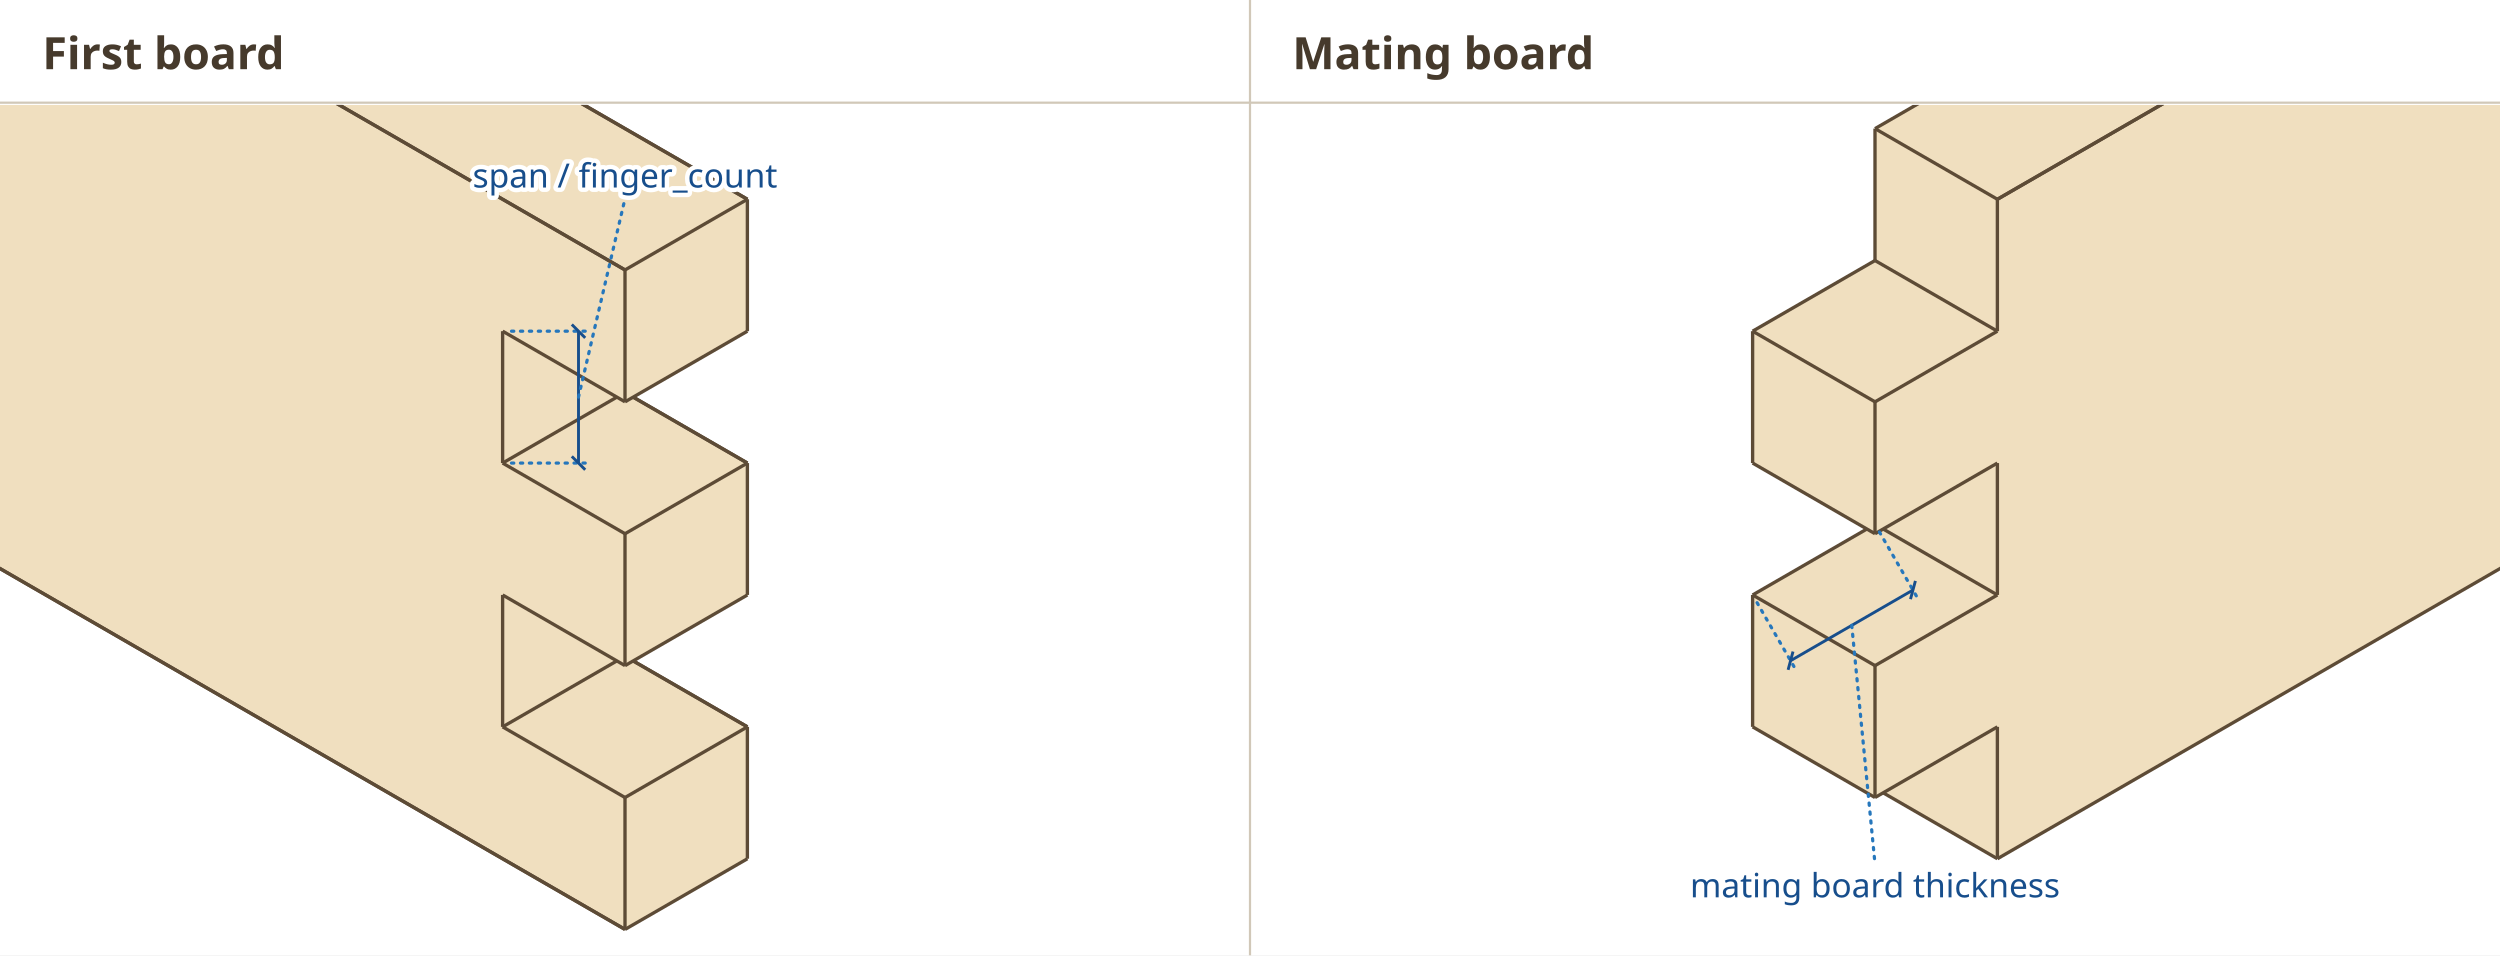
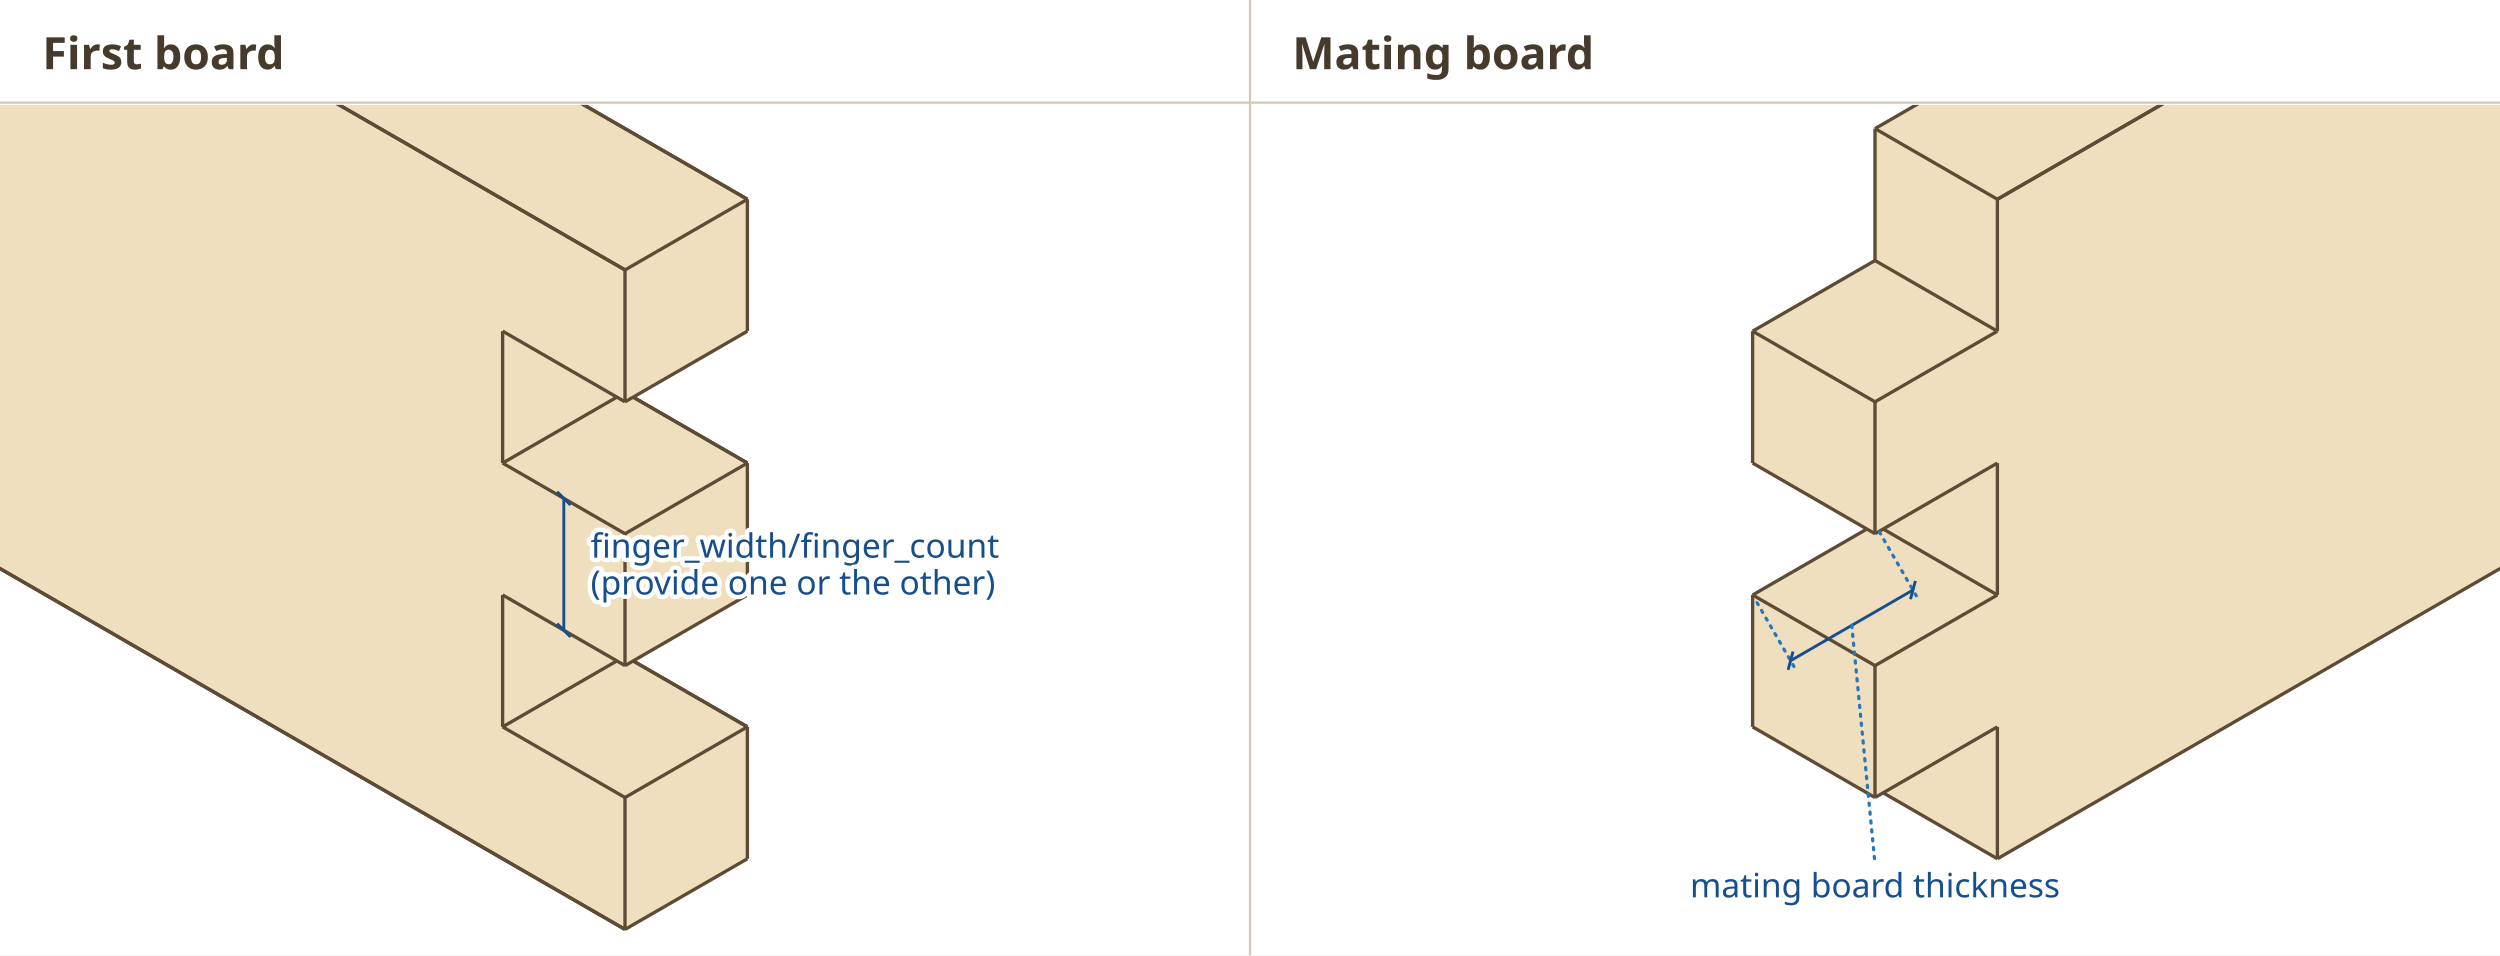
<svg xmlns="http://www.w3.org/2000/svg" font-family="system-ui, sans-serif" role="img" viewBox="0 0 1120 428">
  <rect width="100%" height="100%" fill="white" />
  <svg viewBox="0 0 560 380" x="0" y="47" width="560" height="380" overflow="hidden">
    <g class="member-fills">
      <path data-member="First board" fill="#f0dfbf" fill-opacity="1" d="M-97.704 -144.136 L-42.876 -175.79 L334.828 42.277 Z M280 73.932 L-97.704 -144.136 L334.828 42.277 Z M280 369.378 L-97.704 151.311 L-42.876 119.656 Z M280 369.378 L-42.876 119.656 L334.828 337.723 Z M334.828 278.634 L334.828 337.723 L-42.876 119.656 Z M334.828 278.634 L-42.876 119.656 L-42.876 60.566 Z M280 128.8 L280 246.979 L-42.876 60.566 Z M280 128.8 L-42.876 60.566 L-42.876 -57.612 Z M334.828 219.545 L280 187.89 L280 128.8 Z M334.828 219.545 L280 128.8 L334.828 160.455 Z M280 128.8 L-42.876 -57.612 L-42.876 -175.79 Z M280 128.8 L-42.876 -175.79 L280 10.622 Z M334.828 101.366 L280 69.711 L280 10.622 Z M334.828 101.366 L280 10.622 L334.828 42.277 Z M225.172 42.277 L225.172 337.723 L-97.704 151.311 Z M-97.704 -144.136 L225.172 42.277 L-97.704 151.311 Z M280 369.378 L225.172 337.723 L225.172 278.634 Z M280 310.289 L280 369.378 L225.172 278.634 Z M280 251.2 L225.172 219.545 L225.172 160.455 Z M280 192.11 L280 251.2 L225.172 160.455 Z M280 73.932 L280 133.021 L225.172 101.366 Z M225.172 42.277 L280 73.932 L225.172 101.366 Z M-42.876 119.656 L-97.704 151.311 L-97.704 -144.136 Z M-42.876 119.656 L-97.704 -144.136 L-42.876 -175.79 Z M280 69.711 L280 128.8 L225.172 160.455 Z M280 69.711 L225.172 160.455 L225.172 101.366 Z M281.751 129.812 L334.828 160.455 L280 192.11 Z M281.751 129.812 L280 192.11 L225.172 160.455 Z M281.751 129.812 L225.172 160.455 L280 128.8 Z M225.172 101.366 L280 69.711 L334.828 101.366 Z M280 133.021 L225.172 101.366 L334.828 101.366 Z M280 187.89 L280 246.979 L225.172 278.634 Z M280 187.89 L225.172 278.634 L225.172 219.545 Z M281.751 247.99 L334.828 278.634 L280 310.289 Z M281.751 247.99 L280 310.289 L225.172 278.634 Z M281.751 247.99 L225.172 278.634 L280 246.979 Z M225.172 219.545 L280 187.89 L334.828 219.545 Z M280 251.2 L225.172 219.545 L334.828 219.545 Z M334.828 278.634 L334.828 337.723 L280 369.378 Z M334.828 278.634 L280 369.378 L280 310.289 Z M334.828 160.455 L334.828 219.545 L280 251.2 Z M334.828 160.455 L280 251.2 L280 192.11 Z M334.828 101.366 L280 133.021 L280 73.932 Z M334.828 101.366 L280 73.932 L334.828 42.277 Z" />
    </g>
    <g class="face-fills" />
    <g class="edges" fill="none" stroke-linejoin="round">
      <g data-member="First board" stroke="#5d4b36" stroke-opacity="1" stroke-width="1.5">
        <path data-feature="rptw.right" d="M334.828 42.277 L-42.876 -175.79" />
        <path data-feature="rptw.right" d="M-42.876 -175.79 L-97.704 -144.136" />
        <path data-feature="rptw.right" d="M-97.704 -144.136 L280 73.932" />
        <path data-feature="rptw.right" d="M280 73.932 L334.828 42.277" />
        <path data-feature="rptw.left" d="M280 369.378 L-97.704 151.311" />
        <path data-feature="rptw.left" d="M334.828 337.723 L280 369.378" />
        <path data-feature="rptw.front" d="M334.828 278.634 L334.828 337.723" />
        <path data-feature="rptw.front" d="M283.655 249.089 L334.828 278.634" />
        <path data-feature="rptw.front" d="M283.655 130.911 L334.828 160.455" />
        <path data-feature="rptw.front" d="M334.828 160.455 L334.828 219.545" />
        <path data-feature="rptw.front" d="M-42.876 -175.79 L280 10.622" />
        <path data-feature="rptw.front" d="M280 10.622 L334.828 42.277" />
        <path data-feature="rptw.front" d="M334.828 42.277 L334.828 101.366" />
        <path data-feature="rptw.back" d="M-97.704 151.311 L225.172 337.723" />
        <path data-feature="rptw.back" d="M225.172 278.634 L225.172 219.545" />
        <path data-feature="rptw.back" d="M225.172 160.455 L225.172 101.366" />
        <path data-feature="rptw.back" d="M225.172 42.277 L-97.704 -144.136" />
        <path data-feature="rptw.back" d="M-97.704 -144.136 L-97.704 151.311" />
        <path data-feature="rptw.back" d="M225.172 337.723 L280 369.378" />
        <path data-feature="rptw.back" d="M280 369.378 L280 310.289" />
        <path data-feature="rptw.back" d="M280 310.289 L225.172 278.634" />
        <path data-feature="rptw.back" d="M225.172 219.545 L280 251.2" />
        <path data-feature="rptw.back" d="M280 251.2 L280 192.11" />
        <path data-feature="rptw.back" d="M280 192.11 L225.172 160.455" />
        <path data-feature="rptw.back" d="M225.172 101.366 L280 133.021" />
        <path data-feature="rptw.back" d="M280 133.021 L280 73.932" />
        <path data-feature="rptw.back" d="M280 73.932 L225.172 42.277" />
        <path data-feature="side.0" d="M276.345 130.911 L225.172 160.455" />
        <path data-feature="side.1" d="M283.655 130.911 L334.828 160.455" />
        <path data-feature="side.1" d="M334.828 160.455 L280 192.11" />
        <path data-feature="side.3" d="M280 133.021 L334.828 101.366" />
        <path data-feature="side.0" d="M276.345 249.089 L225.172 278.634" />
        <path data-feature="side.1" d="M283.655 249.089 L334.828 278.634" />
        <path data-feature="side.1" d="M334.828 278.634 L280 310.289" />
        <path data-feature="side.3" d="M280 251.2 L334.828 219.545" />
      </g>
    </g>
    <g class="references" fill="none" />
    <g class="dimension" stroke-width="1.3" fill="#174e8c" stroke="#174e8c">
-       <line stroke="#2677bc" stroke-dasharray="1 3" stroke-linecap="round" stroke-width="1.45" x1="229.17" y1="160.46" x2="263.17" y2="160.46" />
-       <line x1="262.17" y1="163.46" x2="256.17" y2="157.46" />
-       <line stroke="#2677bc" stroke-dasharray="1 3" stroke-linecap="round" stroke-width="1.45" x1="229.17" y1="101.37" x2="263.17" y2="101.37" />
-       <line x1="262.17" y1="104.37" x2="256.17" y2="98.37" />
-       <line x1="259.17" y1="160.46" x2="259.17" y2="101.37" />
-       <line stroke="#2677bc" stroke-dasharray="1 3" stroke-linecap="round" stroke-width="1.45" x1="259.17" y1="130.91" x2="280.00" y2="42.00" />
-       <text text-anchor="middle" font-size="15" stroke="white" stroke-width="4" paint-order="stroke" stroke-linejoin="round" transform="translate(280.00 37.00) rotate(0.00)">span / finger_count</text>
+       <line x1="255.59" y1="238.37" x2="249.59" y2="232.37" />
+       <line x1="255.59" y1="179.28" x2="249.59" y2="173.28" />
+       <line x1="252.59" y1="235.37" x2="252.59" y2="176.28" />
+       <text text-anchor="start" font-size="15" stroke="white" stroke-width="4" paint-order="stroke" stroke-linejoin="round" transform="translate(264.59 202.83) rotate(0.00)">
+         <tspan x="0" dy="0">finger_width/finger_count</tspan>
+         <tspan x="0" dy="1.1em">(provide one or the other)</tspan>
+       </text>
    </g>
  </svg>
  <text font-size="20" font-weight="600" x="19" y="31" fill="#463a2c">First board</text>
  <svg viewBox="0 0 560 380" x="560" y="47" width="560" height="380" overflow="hidden">
    <g class="member-fills">
      <path data-member="Mating board" fill="#f0dfbf" fill-opacity="1" d="M280 10.622 L602.876 -175.79 L657.704 -144.136 Z M334.828 42.277 L280 10.622 L657.704 -144.136 Z M280 306.068 L602.876 119.656 L657.704 151.311 Z M280 306.068 L657.704 151.311 L334.828 337.723 Z M657.704 33.132 L657.704 151.311 L334.828 337.723 Z M334.828 219.545 L657.704 33.132 L334.828 337.723 Z M334.828 219.545 L334.828 278.634 L280 310.289 Z M280 251.2 L334.828 219.545 L280 310.289 Z M657.704 -85.046 L657.704 33.132 L334.828 219.545 Z M334.828 101.366 L657.704 -85.046 L334.828 219.545 Z M334.828 101.366 L334.828 160.455 L280 192.11 Z M280 133.021 L334.828 101.366 L280 192.11 Z M657.704 -144.136 L657.704 -85.046 L334.828 101.366 Z M334.828 42.277 L657.704 -144.136 L334.828 101.366 Z M225.172 101.366 L602.876 -116.701 L602.876 -57.612 Z M225.172 101.366 L602.876 -57.612 L225.172 160.455 Z M602.876 -57.612 L602.876 60.566 L280 246.979 Z M602.876 -57.612 L280 246.979 L280 128.8 Z M280 246.979 L602.876 60.566 L602.876 119.656 Z M280 246.979 L602.876 119.656 L280 306.068 Z M225.172 219.545 L280 187.89 L280 246.979 Z M225.172 219.545 L280 246.979 L225.172 278.634 Z M602.876 -175.79 L602.876 -116.701 L280 69.711 Z M602.876 -175.79 L280 69.711 L280 10.622 Z M657.704 151.311 L602.876 119.656 L602.876 -175.79 Z M657.704 151.311 L602.876 -175.79 L657.704 -144.136 Z M280 10.622 L334.828 42.277 L334.828 101.366 Z M280 10.622 L334.828 101.366 L280 69.711 Z M280 133.021 L225.172 101.366 L280 69.711 Z M280 133.021 L280 69.711 L334.828 101.366 Z M280 128.8 L334.828 160.455 L334.828 219.545 Z M280 128.8 L334.828 219.545 L280 187.89 Z M280 251.2 L225.172 219.545 L280 187.89 Z M280 251.2 L280 187.89 L334.828 219.545 Z M225.172 160.455 L280 128.8 L334.828 160.455 Z M280 192.11 L225.172 160.455 L334.828 160.455 Z M280 246.979 L334.828 278.634 L334.828 337.723 Z M280 246.979 L334.828 337.723 L280 306.068 Z M225.172 278.634 L280 246.979 L334.828 278.634 Z M280 310.289 L225.172 278.634 L334.828 278.634 Z M280 251.2 L280 310.289 L225.172 278.634 Z M280 251.2 L225.172 278.634 L225.172 219.545 Z M280 133.021 L280 192.11 L225.172 160.455 Z M280 133.021 L225.172 160.455 L225.172 101.366 Z" />
    </g>
    <g class="face-fills" />
    <g class="edges" fill="none" stroke-linejoin="round">
      <g data-member="Mating board" stroke="#5d4b36" stroke-opacity="1" stroke-width="1.5">
        <path data-feature="rptw.right" d="M657.704 -144.136 L602.876 -175.79" />
        <path data-feature="rptw.right" d="M602.876 -175.79 L280 10.622" />
        <path data-feature="rptw.right" d="M280 10.622 L334.828 42.277" />
        <path data-feature="rptw.right" d="M334.828 42.277 L401.755 3.637" />
        <path data-feature="rptw.right" d="M401.755 3.637 L657.704 -144.136" />
        <path data-feature="rptw.left" d="M657.704 151.311 L334.828 337.723" />
        <path data-feature="rptw.left" d="M334.828 337.723 L283.655 308.178" />
        <path data-feature="rptw.front" d="M657.704 151.311 L657.704 33.132" />
        <path data-feature="rptw.front" d="M334.828 278.634 L334.828 337.723" />
        <path data-feature="rptw.front" d="M280 310.289 L334.828 278.634" />
        <path data-feature="rptw.front" d="M334.828 219.545 L280 251.2" />
        <path data-feature="rptw.front" d="M280 251.2 L280 310.289" />
        <path data-feature="rptw.front" d="M657.704 33.132 L657.704 -85.046" />
        <path data-feature="rptw.front" d="M334.828 160.455 L334.828 219.545" />
        <path data-feature="rptw.front" d="M280 192.11 L334.828 160.455" />
        <path data-feature="rptw.front" d="M334.828 101.366 L280 133.021" />
        <path data-feature="rptw.front" d="M280 133.021 L280 192.11" />
        <path data-feature="rptw.front" d="M657.704 -85.046 L657.704 -144.136" />
        <path data-feature="rptw.front" d="M657.704 -144.136 L334.828 42.277" />
        <path data-feature="rptw.front" d="M334.828 42.277 L334.828 101.366" />
        <path data-feature="rptw.back" d="M225.172 101.366 L280 69.711" />
        <path data-feature="rptw.back" d="M225.172 160.455 L225.172 101.366" />
        <path data-feature="rptw.back" d="M225.172 219.545 L276.345 190" />
        <path data-feature="rptw.back" d="M225.172 278.634 L225.172 219.545" />
        <path data-feature="rptw.back" d="M280 69.711 L280 10.622" />
        <path data-feature="rptw.top" d="M657.704 -144.136 L657.704 151.311" />
        <path data-feature="cap.0" d="M334.828 101.366 L280 69.711" />
        <path data-feature="side.1" d="M280 133.021 L225.172 101.366" />
        <path data-feature="cap.0" d="M334.828 219.545 L283.655 190" />
        <path data-feature="side.1" d="M280 251.2 L225.172 219.545" />
        <path data-feature="side.3" d="M225.172 160.455 L280 192.11" />
        <path data-feature="side.3" d="M225.172 278.634 L280 310.289" />
      </g>
    </g>
    <g class="references" fill="none" />
    <g class="dimension" stroke-width="1.3" fill="#174e8c" stroke="#174e8c">
      <line stroke="#2677bc" stroke-dasharray="1 3" stroke-linecap="round" stroke-width="1.45" x1="227.17" y1="223.01" x2="244.17" y2="252.45" />
      <line x1="241.07" y1="253.09" x2="243.27" y2="244.89" />
      <line stroke="#2677bc" stroke-dasharray="1 3" stroke-linecap="round" stroke-width="1.45" x1="282.00" y1="191.35" x2="299.00" y2="220.80" />
      <line x1="295.90" y1="221.43" x2="298.10" y2="213.24" />
      <line x1="242.17" y1="248.99" x2="297.00" y2="217.33" />
      <line stroke="#2677bc" stroke-dasharray="1 3" stroke-linecap="round" stroke-width="1.45" x1="269.59" y1="233.16" x2="280.00" y2="340.00" />
      <text text-anchor="middle" font-size="15" stroke="white" stroke-width="4" paint-order="stroke" stroke-linejoin="round" transform="translate(280.00 355.00) rotate(0.00)">mating board thickness</text>
    </g>
  </svg>
  <text font-size="20" font-weight="600" x="579" y="31" fill="#463a2c">Mating board</text>
  <path d="M0 46H1120 M560 0v428" stroke="#d1c8b8" />
</svg>
